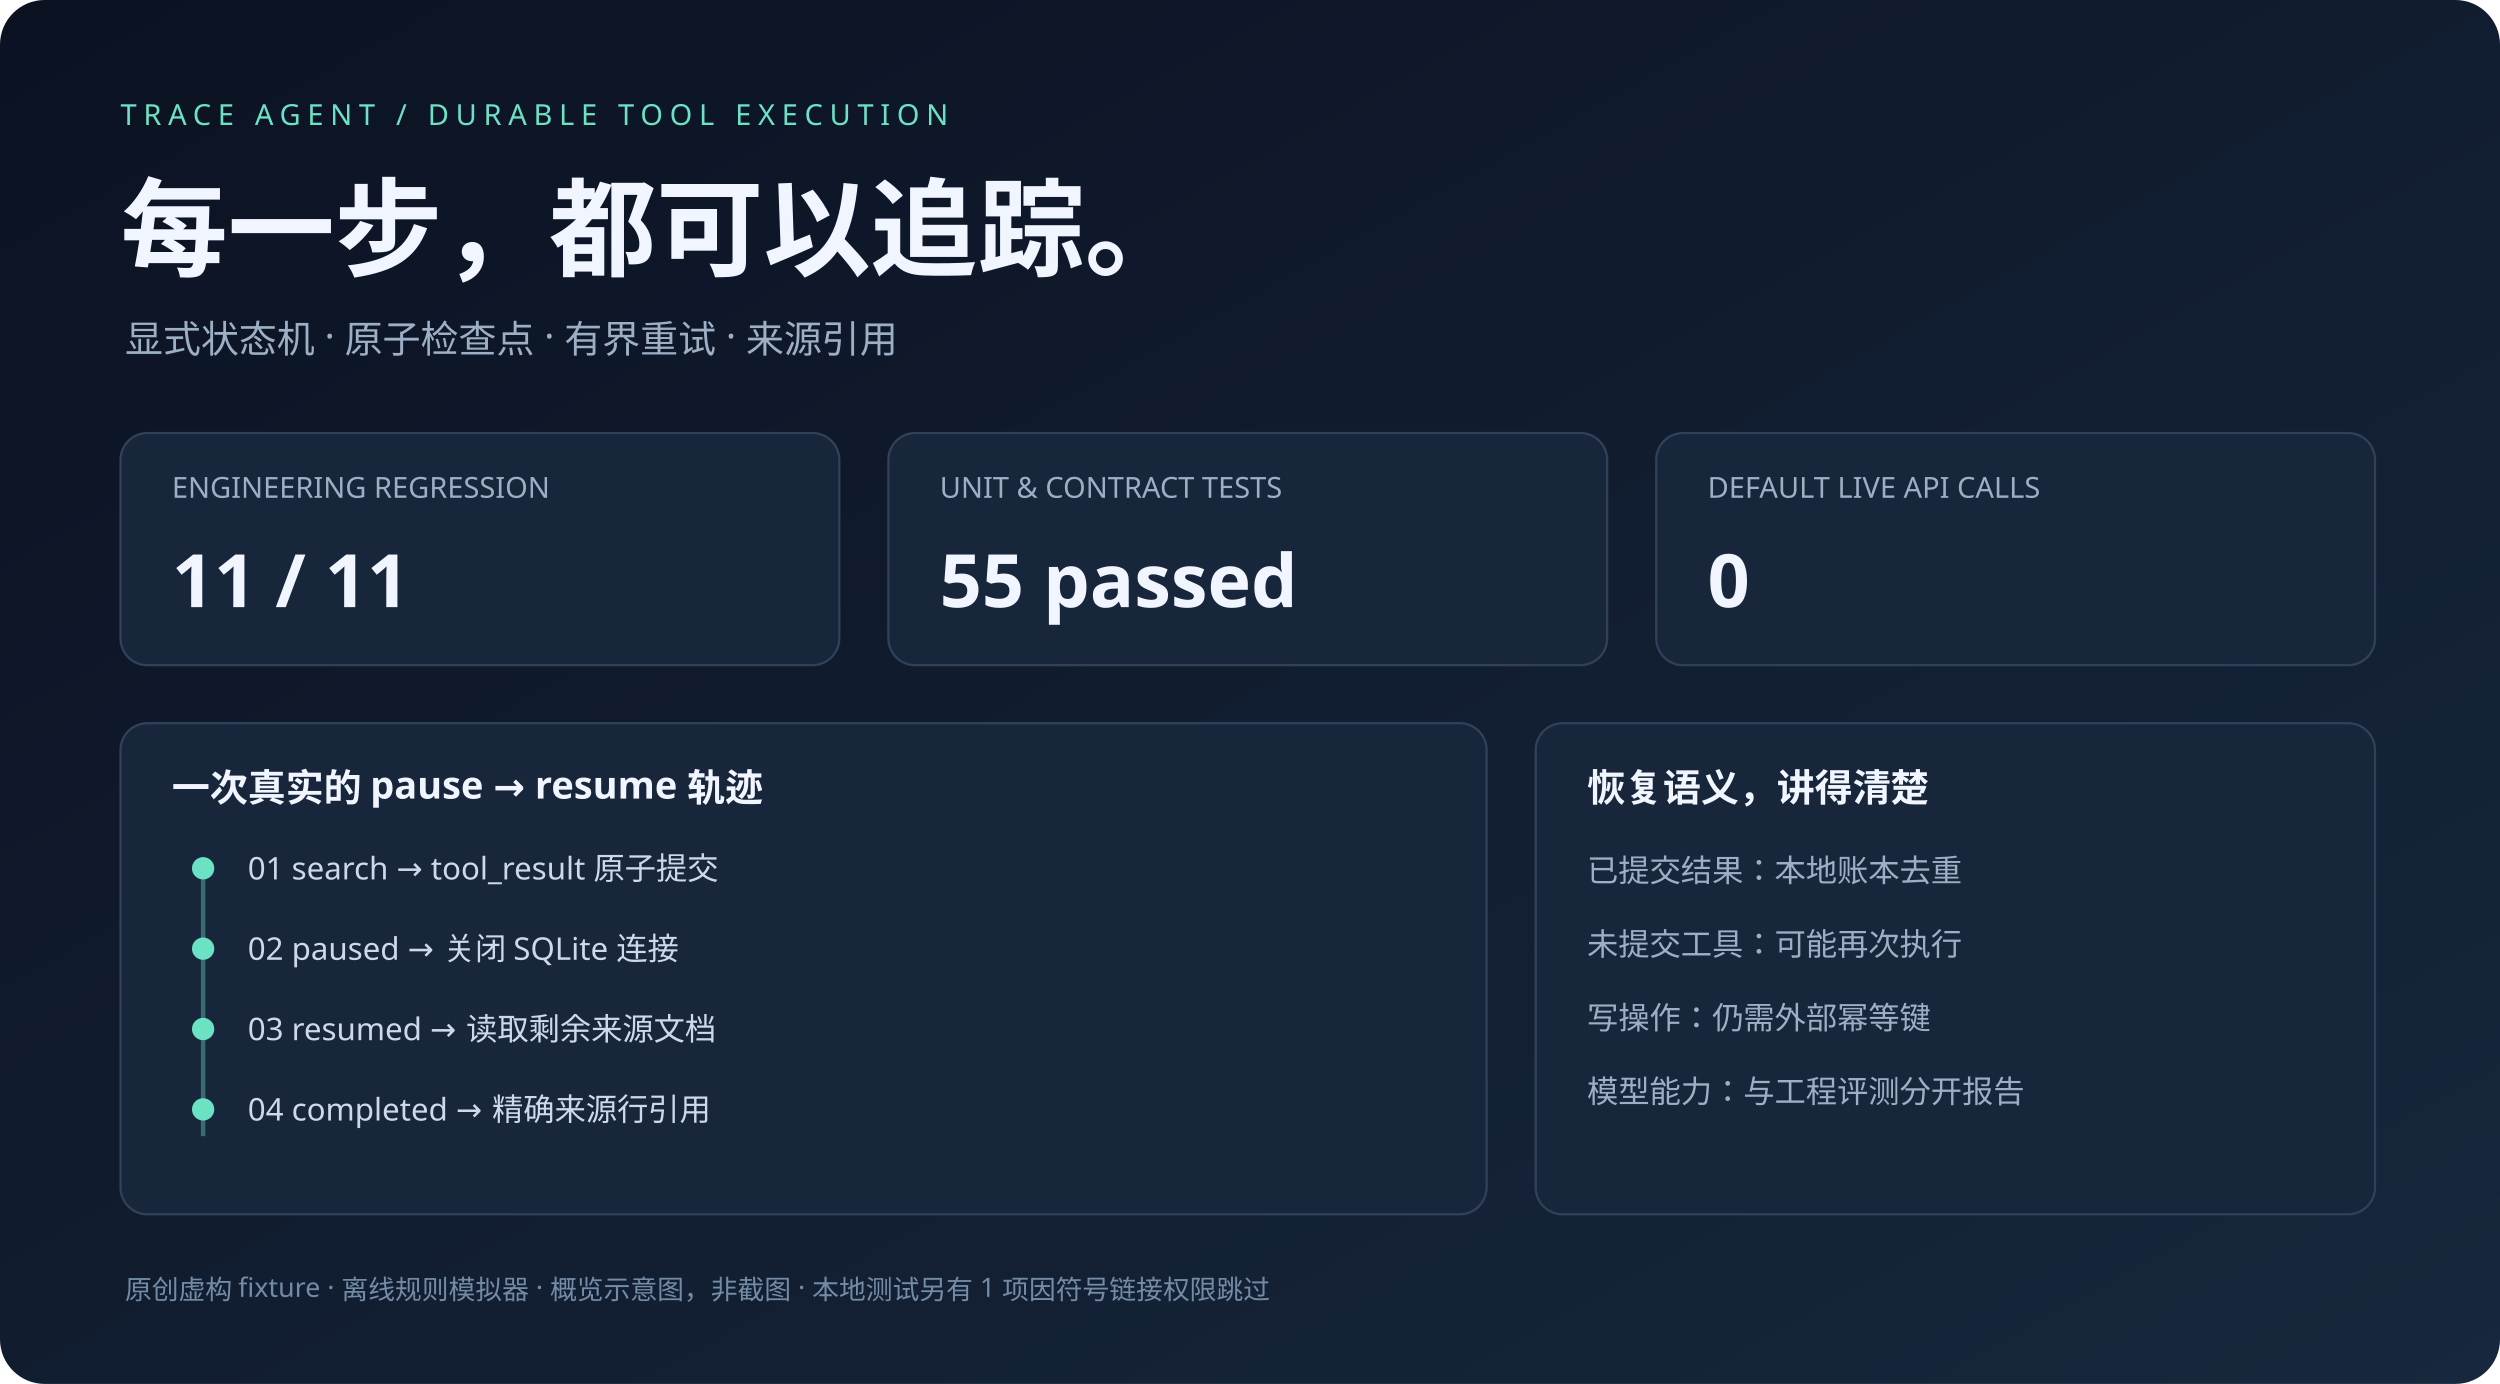
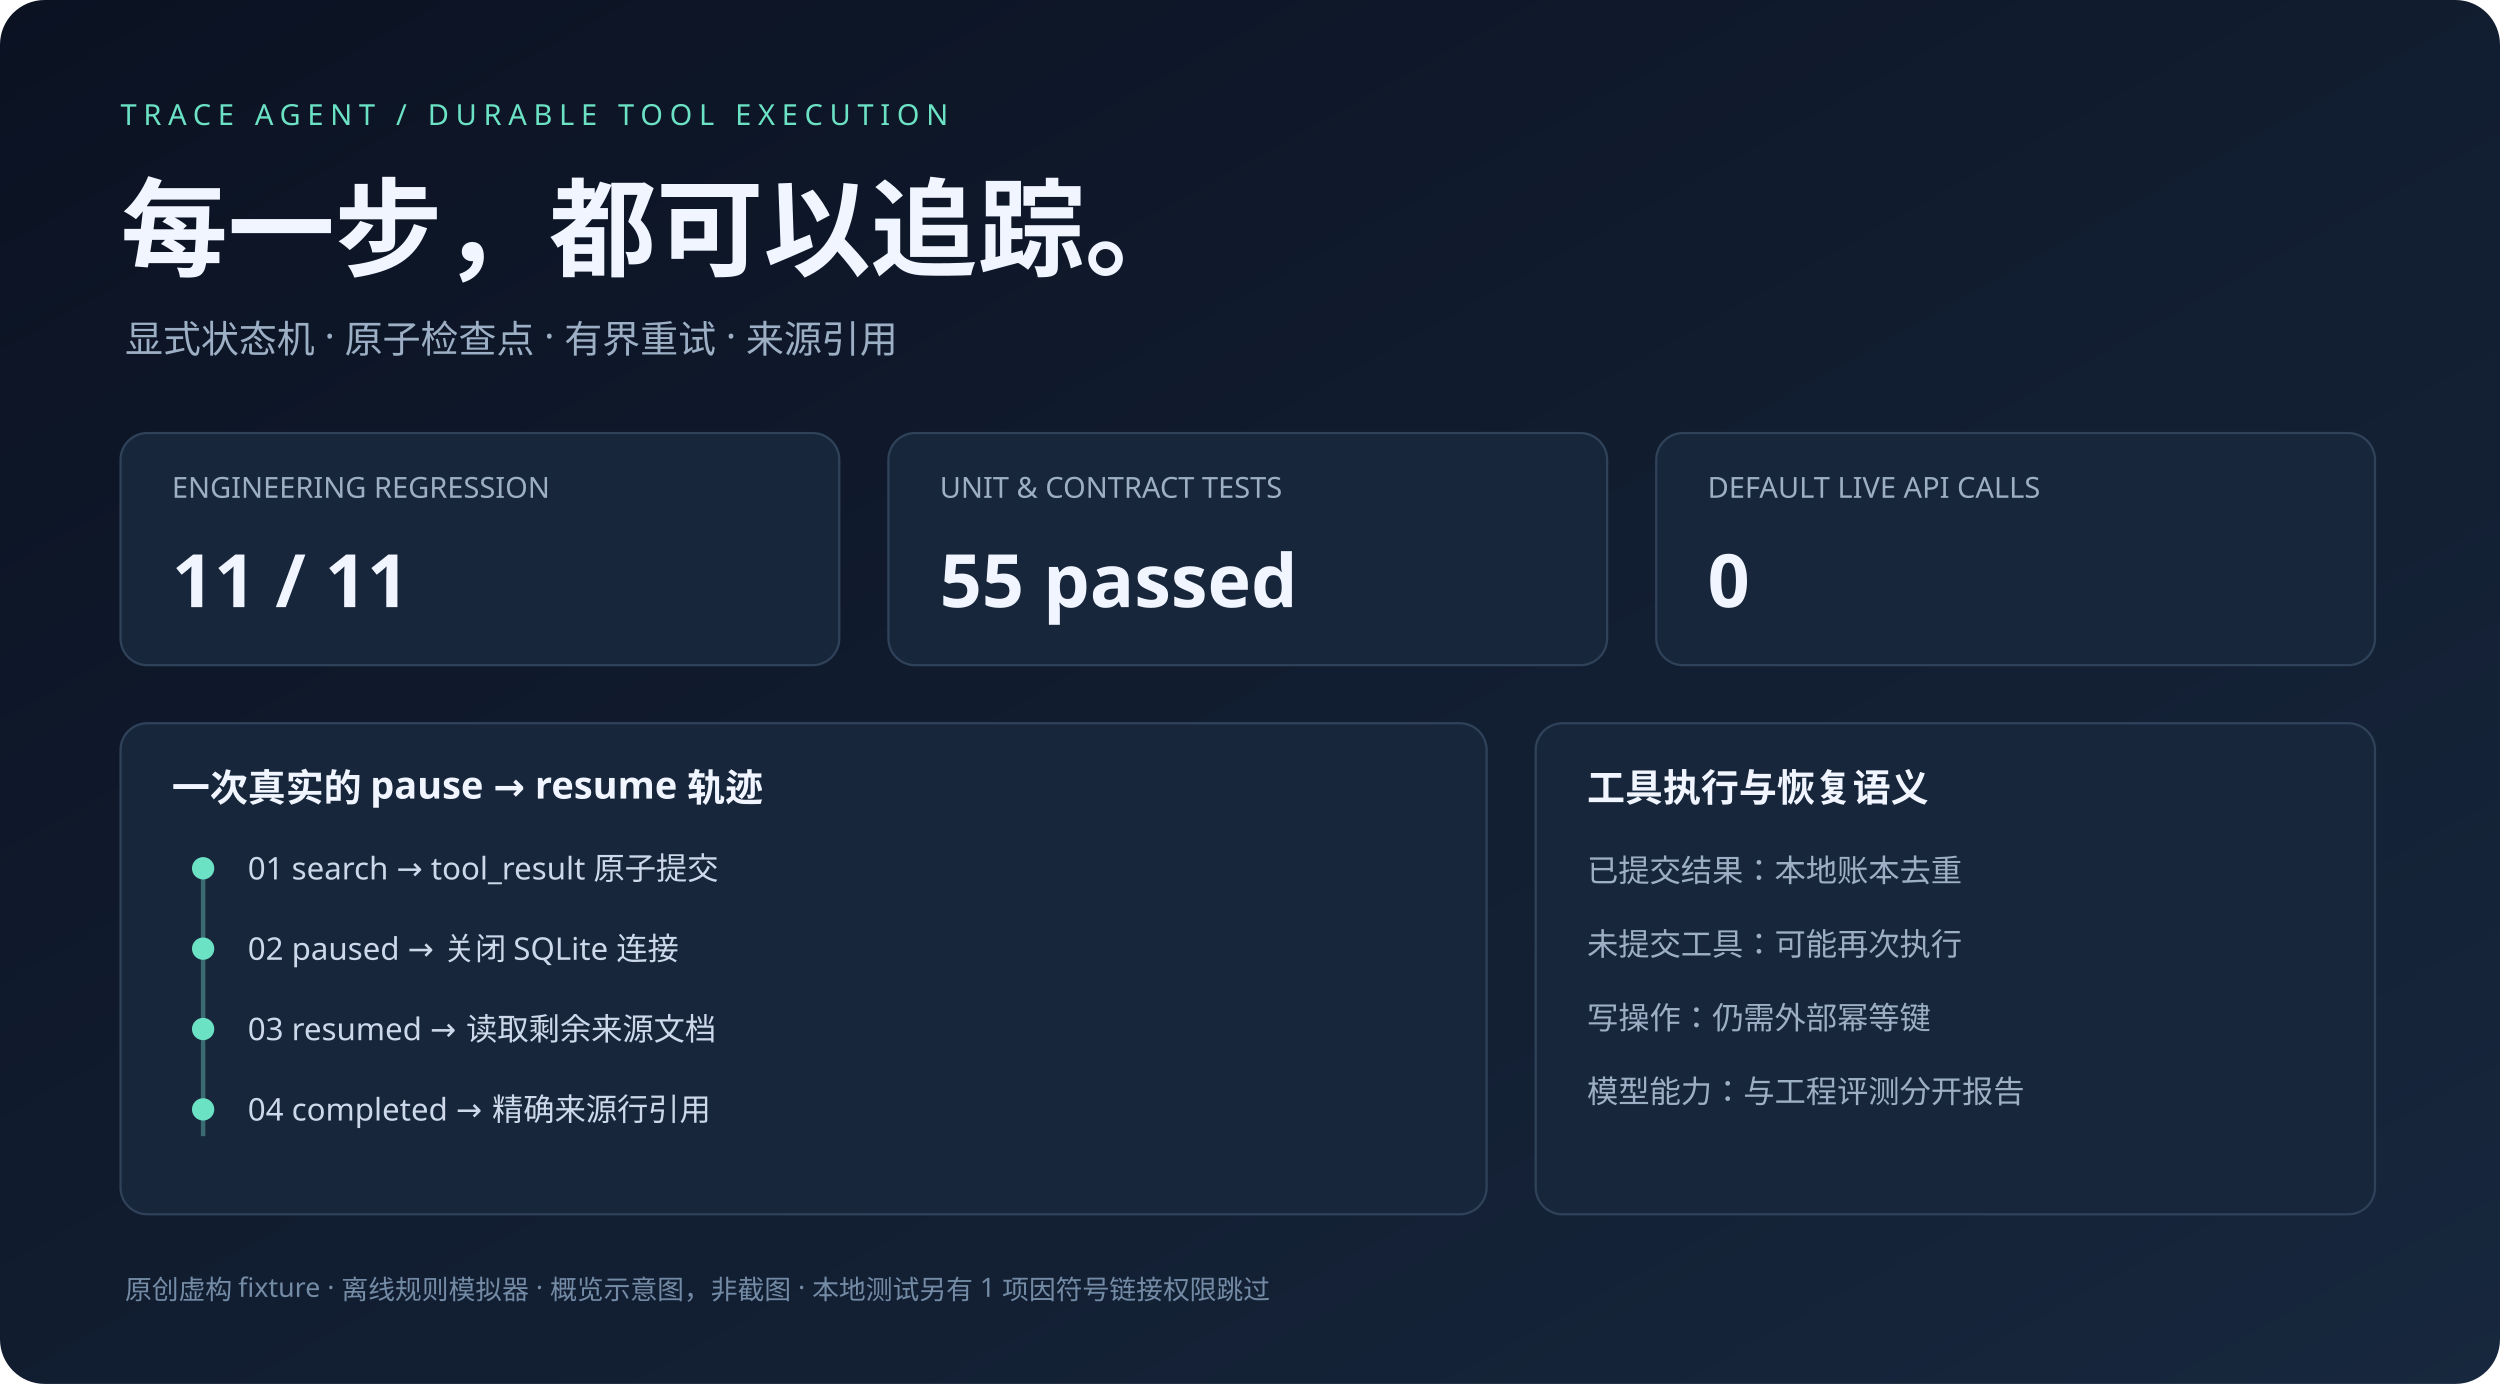
<svg xmlns="http://www.w3.org/2000/svg" width="1120" height="620" viewBox="0 0 1120 620" role="img" aria-labelledby="title desc">
  <defs>
    <linearGradient id="bg" x2="1" y2="1">
      <stop stop-color="#0b1222" />
      <stop offset="1" stop-color="#17273d" />
    </linearGradient>
  </defs>
  <rect width="1120" height="620" rx="20" fill="url(#bg)" />
  <g font-family="Segoe UI,Microsoft YaHei,sans-serif">
    <text x="54" y="56" fill="#6ce2c5" font-size="13" letter-spacing="3">TRACE AGENT / DURABLE TOOL EXECUTION</text>
    <text x="54" y="120" fill="#f0f5ff" font-size="48" font-weight="700">每一步，都可以追踪。</text>
    <text x="56" y="158" fill="#9dafc5" font-size="17">显式状态机 · 原子检查点 · 有界重试 · 来源引用</text>
    <g fill="#17263a" stroke="#30425a">
      <rect x="54" y="194" width="322" height="104" rx="12" />
      <rect x="398" y="194" width="322" height="104" rx="12" />
      <rect x="742" y="194" width="322" height="104" rx="12" />
    </g>
    <g fill="#9dafc5" font-size="13">
      <text x="77" y="223">ENGINEERING REGRESSION</text>
      <text x="421" y="223">UNIT &amp; CONTRACT TESTS</text>
      <text x="765" y="223">DEFAULT LIVE API CALLS</text>
    </g>
    <g fill="#f0f5ff" font-size="33" font-weight="700">
      <text x="77" y="272">11 / 11</text>
      <text x="421" y="272">55 passed</text>
      <text x="765" y="272">0</text>
    </g>
    <g fill="#17263a" stroke="#30425a">
      <rect x="54" y="324" width="612" height="220" rx="12" />
      <rect x="688" y="324" width="376" height="220" rx="12" />
    </g>
    <text x="77" y="359" fill="#f0f5ff" font-size="17" font-weight="600">一次真实的 pause → resume 轨迹</text>
    <path d="M91 384V509" stroke="#3b6b72" stroke-width="2" />
    <g fill="#6ce2c5">
      <circle cx="91" cy="389" r="5" />
      <circle cx="91" cy="425" r="5" />
      <circle cx="91" cy="461" r="5" />
      <circle cx="91" cy="497" r="5" />
    </g>
    <g fill="#cdd9eb" font-size="14">
      <text x="111" y="394">01   search → tool_result 原子提交</text>
      <text x="111" y="430">02   paused → 关闭 SQLite 连接</text>
      <text x="111" y="466">03   resumed → 读取剩余来源文档</text>
      <text x="111" y="502">04   completed → 精确来源行引用</text>
    </g>
-     <text x="711" y="359" fill="#f0f5ff" font-size="17" font-weight="600">恢复语义，讲得清楚</text>
+     <text x="711" y="359" fill="#f0f5ff" font-size="17" font-weight="600">工具执行与恢复语义</text>
    <g fill="#9dafc5" font-size="14">
      <text x="711" y="395">已提交结果：本地账本去重</text>
      <text x="711" y="428">未提交工具：可能再次执行</text>
      <text x="711" y="461">写操作：仍需外部幂等键</text>
      <text x="711" y="494">模型能力：与工程评测分开报告</text>
    </g>
    <text x="56" y="582" fill="#748ba5" font-size="12">原创虚构 fixture · 离线规则模拟器 · 概览示意图，非截图 · 本地测试另有 1 项因符号链接权限跳过</text>
  </g>
</svg>
